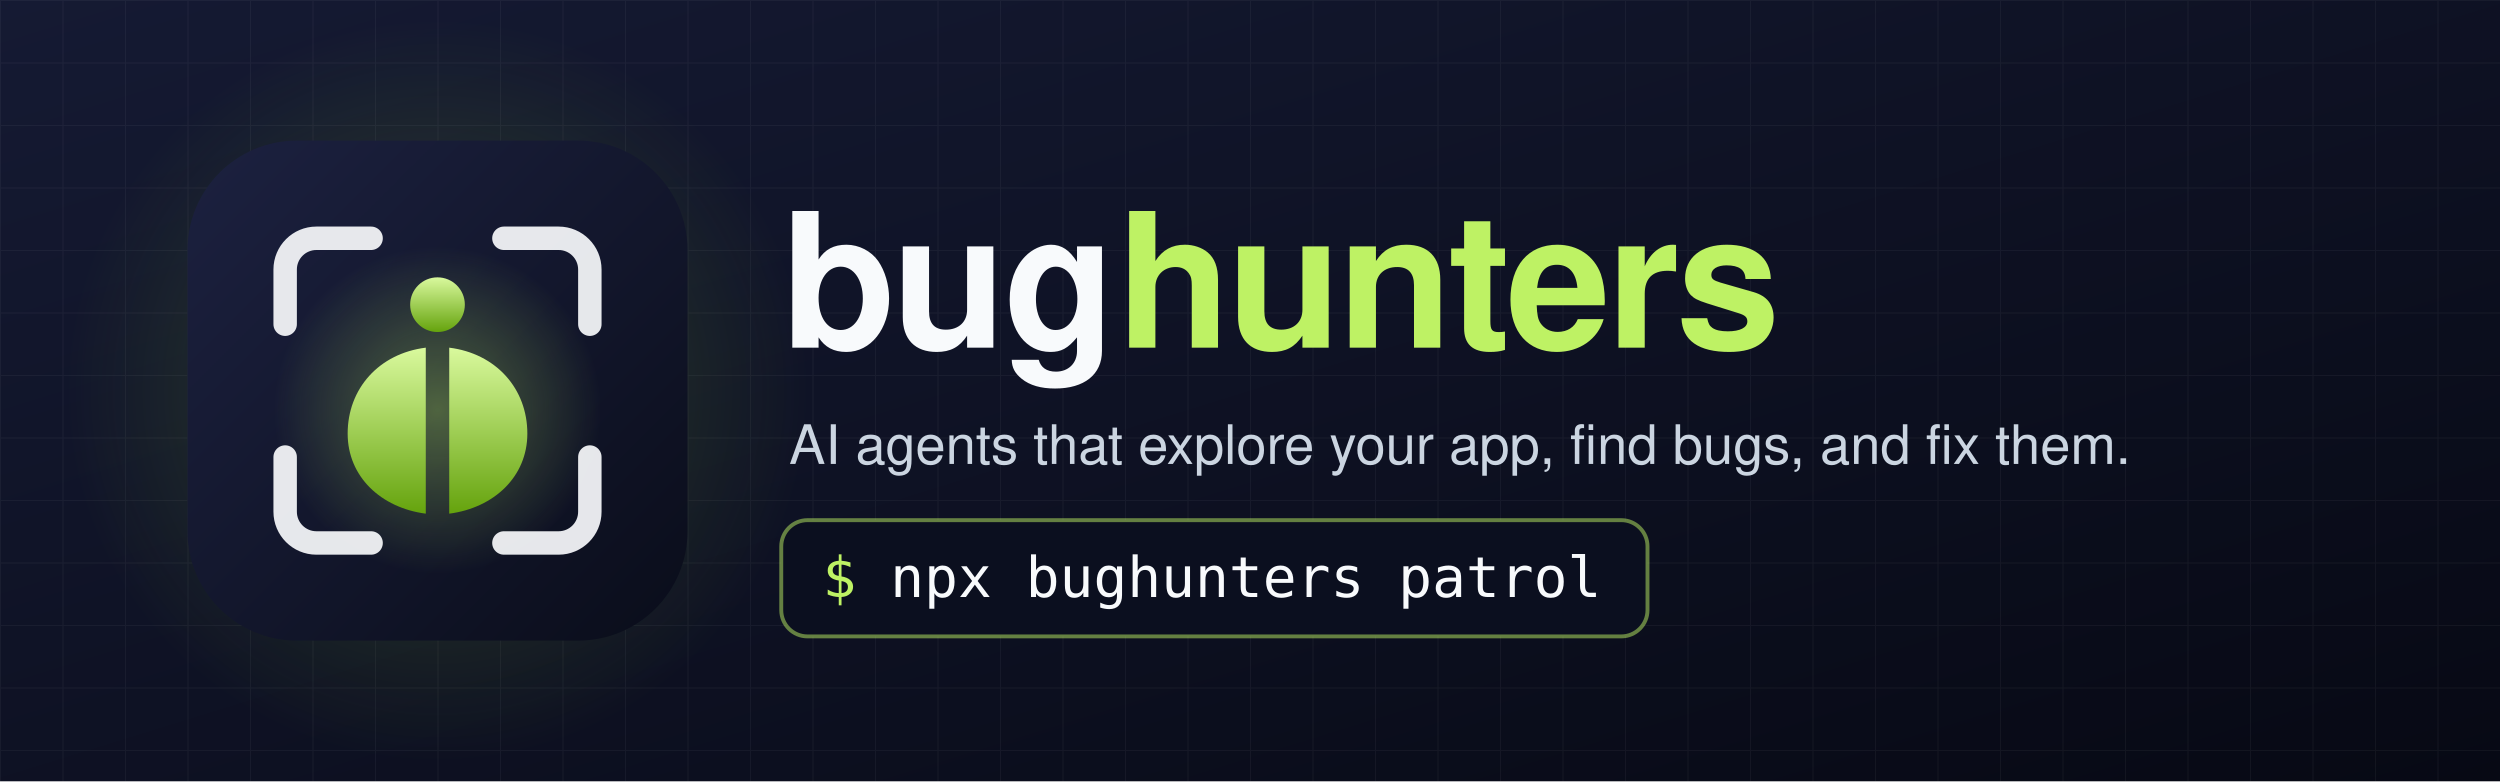
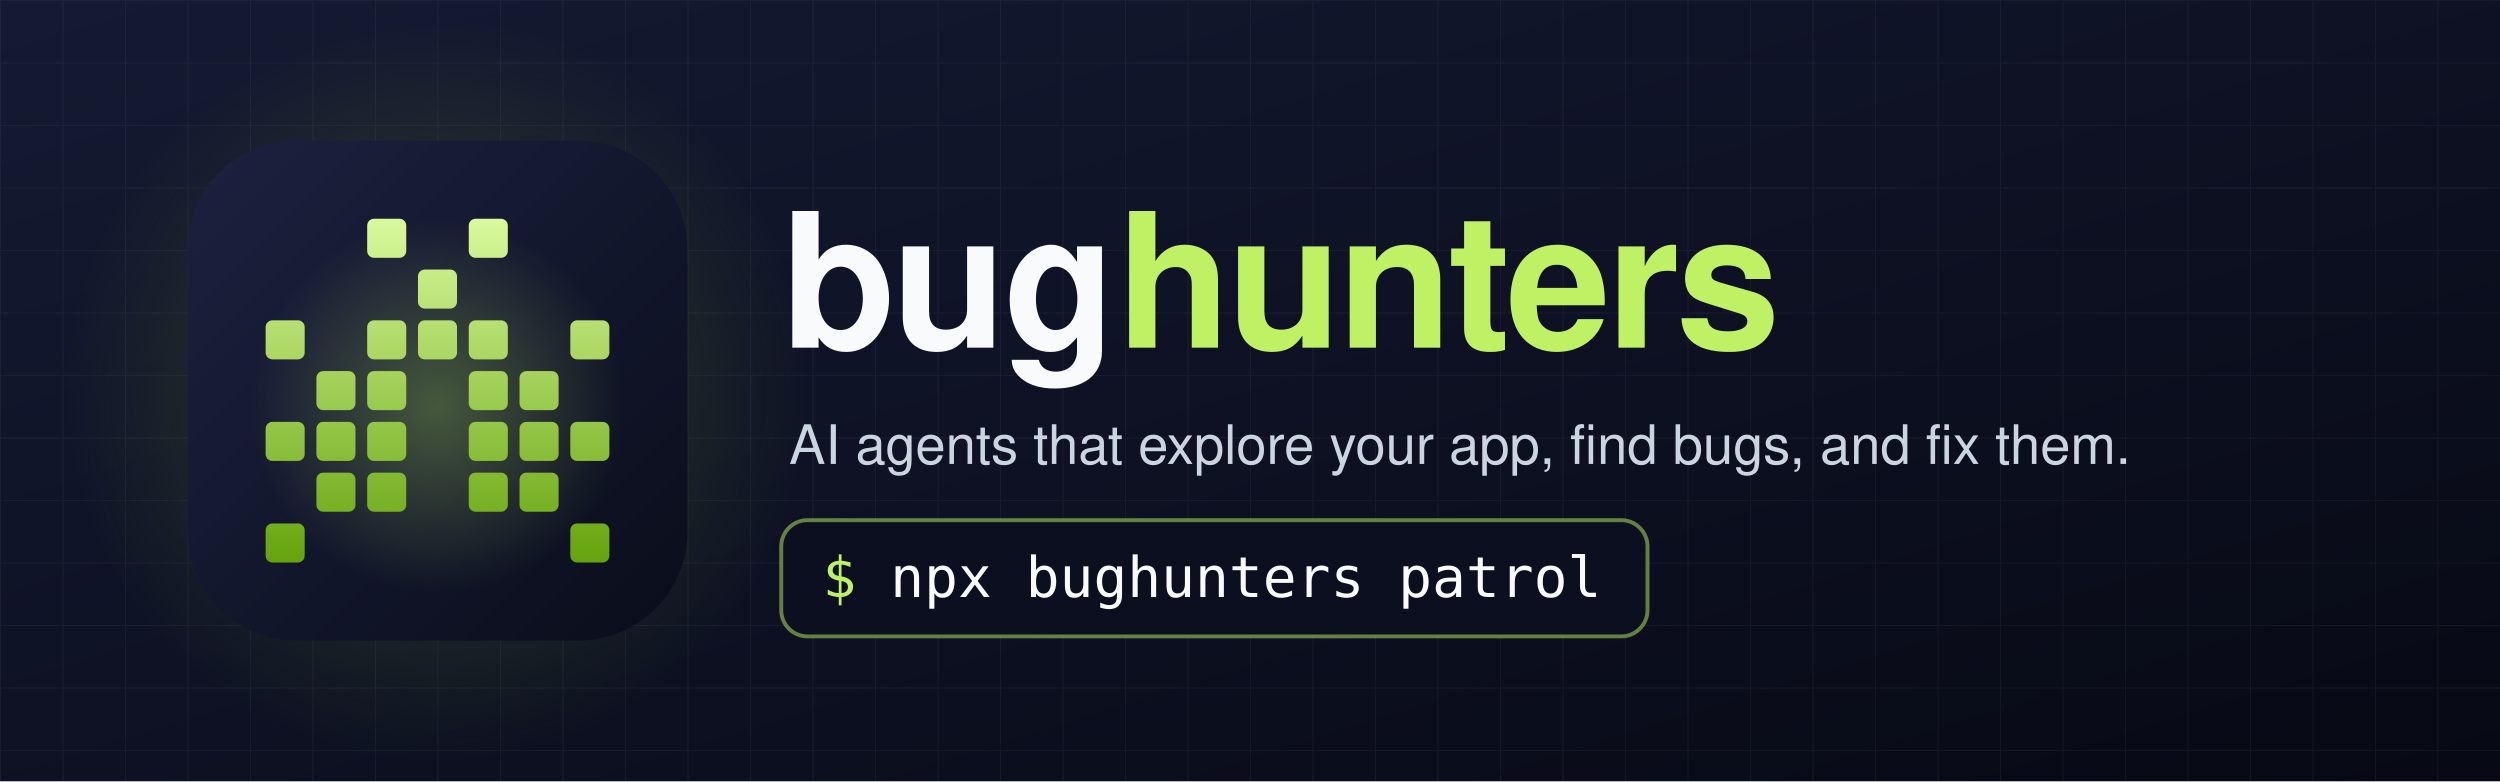
<svg xmlns="http://www.w3.org/2000/svg" viewBox="0 0 1280 400" width="1280" height="400">
  <defs>
    <linearGradient id="bn-bg" x1="0" y1="0" x2="1" y2="1">
      <stop offset="0" stop-color="#151a33" />
      <stop offset="1" stop-color="#070914" />
    </linearGradient>
    <pattern id="bn-grid" width="32" height="32" patternUnits="userSpaceOnUse">
      <path d="M32 0H0V32" fill="none" stroke="#ffffff" stroke-opacity="0.045" stroke-width="1" />
    </pattern>
    <radialGradient id="bn-glow" cx="0.5" cy="0.5" r="0.5">
      <stop offset="0" stop-color="#a3e635" stop-opacity="0.22" />
      <stop offset="1" stop-color="#a3e635" stop-opacity="0" />
    </radialGradient>
  </defs>
  <rect width="1280" height="400" fill="url(#bn-bg)" />
  <rect width="1280" height="400" fill="url(#bn-grid)" />
  <circle cx="224.0" cy="200.0" r="190.0" fill="url(#bn-glow)" />
  <g transform="translate(96 72) scale(1.0)">
    <defs>
      <linearGradient id="bh-bg" x1="0" y1="0" x2="1" y2="1">
        <stop offset="0" stop-color="#1c2140" />
        <stop offset="1" stop-color="#0a0d1a" />
      </linearGradient>
-       <linearGradient id="bh-lime" x1="0" y1="0" x2="0" y2="1">
+       <linearGradient id="bh-lime" gradientUnits="userSpaceOnUse" x1="0" y1="40" x2="0" y2="216">
        <stop offset="0" stop-color="#d9f99d" />
        <stop offset="1" stop-color="#65a30d" />
      </linearGradient>
      <radialGradient id="bh-glow" cx="0.5" cy="0.5" r="0.5">
-         <stop offset="0" stop-color="#bef264" stop-opacity="0.35" />
+         <stop offset="0" stop-color="#bef264" stop-opacity="0.3" />
        <stop offset="1" stop-color="#bef264" stop-opacity="0" />
      </radialGradient>
    </defs>
    <rect width="256" height="256" rx="56" fill="url(#bh-bg)" />
-     <circle cx="128" cy="138" r="84" fill="url(#bh-glow)" />
-     <g fill="none" stroke="#f8fafc" stroke-width="12" stroke-linecap="round" stroke-linejoin="round" opacity="0.92">
-       <path d="M50 94V66a16 16 0 0 1 16-16h28" />
-       <path d="M162 50h28a16 16 0 0 1 16 16v28" />
-       <path d="M206 162v28a16 16 0 0 1-16 16h-28" />
-       <path d="M94 206H66a16 16 0 0 1-16-16v-28" />
+     <circle cx="128" cy="136" r="96" fill="url(#bh-glow)" />
+     <g fill="url(#bh-lime)">
+       <rect x="92" y="40" width="20" height="20" rx="3.5" />
+       <rect x="144" y="40" width="20" height="20" rx="3.5" />
+       <rect x="118" y="66" width="20" height="20" rx="3.5" />
+       <rect x="40" y="92" width="20" height="20" rx="3.5" />
+       <rect x="92" y="92" width="20" height="20" rx="3.5" />
+       <rect x="118" y="92" width="20" height="20" rx="3.5" />
+       <rect x="144" y="92" width="20" height="20" rx="3.5" />
+       <rect x="196" y="92" width="20" height="20" rx="3.5" />
+       <rect x="66" y="118" width="20" height="20" rx="3.5" />
+       <rect x="92" y="118" width="20" height="20" rx="3.5" />
+       <rect x="144" y="118" width="20" height="20" rx="3.5" />
+       <rect x="170" y="118" width="20" height="20" rx="3.5" />
+       <rect x="40" y="144" width="20" height="20" rx="3.5" />
+       <rect x="66" y="144" width="20" height="20" rx="3.5" />
+       <rect x="92" y="144" width="20" height="20" rx="3.5" />
+       <rect x="144" y="144" width="20" height="20" rx="3.5" />
+       <rect x="170" y="144" width="20" height="20" rx="3.5" />
+       <rect x="196" y="144" width="20" height="20" rx="3.5" />
+       <rect x="66" y="170" width="20" height="20" rx="3.5" />
+       <rect x="92" y="170" width="20" height="20" rx="3.5" />
+       <rect x="144" y="170" width="20" height="20" rx="3.5" />
+       <rect x="170" y="170" width="20" height="20" rx="3.5" />
+       <rect x="40" y="196" width="20" height="20" rx="3.5" />
+       <rect x="196" y="196" width="20" height="20" rx="3.5" />
    </g>
-     <circle cx="128" cy="84" r="14" fill="url(#bh-lime)" />
-     <path d="M122 106C98 109 82 127 82 150C82 172 99 188 122 191Z" fill="url(#bh-lime)" />
-     <path d="M134 106C158 109 174 127 174 150C174 172 157 188 134 191Z" fill="url(#bh-lime)" />
  </g>
  <g font-family="ui-sans-serif, -apple-system, BlinkMacSystemFont, 'Segoe UI', Helvetica, Arial, sans-serif">
    <text x="400" y="178" fill="#f8fafc" font-size="96" font-weight="800" letter-spacing="-2">bug<tspan fill="#bef264">hunters</tspan>
    </text>
    <text x="404" y="237.52" fill="#cbd5e1" font-size="27.84" font-weight="500">AI agents that explore your app, find bugs, and fix them.</text>
    <rect x="400" y="266.32" width="443.52" height="59.52" rx="13.44" fill="#0b0f1f" stroke="#bef264" stroke-opacity="0.5" stroke-width="2" />
    <text x="421.12" y="305.68" fill="#bef264" font-size="28.8" font-family="ui-monospace, SFMono-Regular, Menlo, Consolas, monospace">$ <tspan fill="#f8fafc">npx bughunters patrol</tspan>
    </text>
  </g>
</svg>
